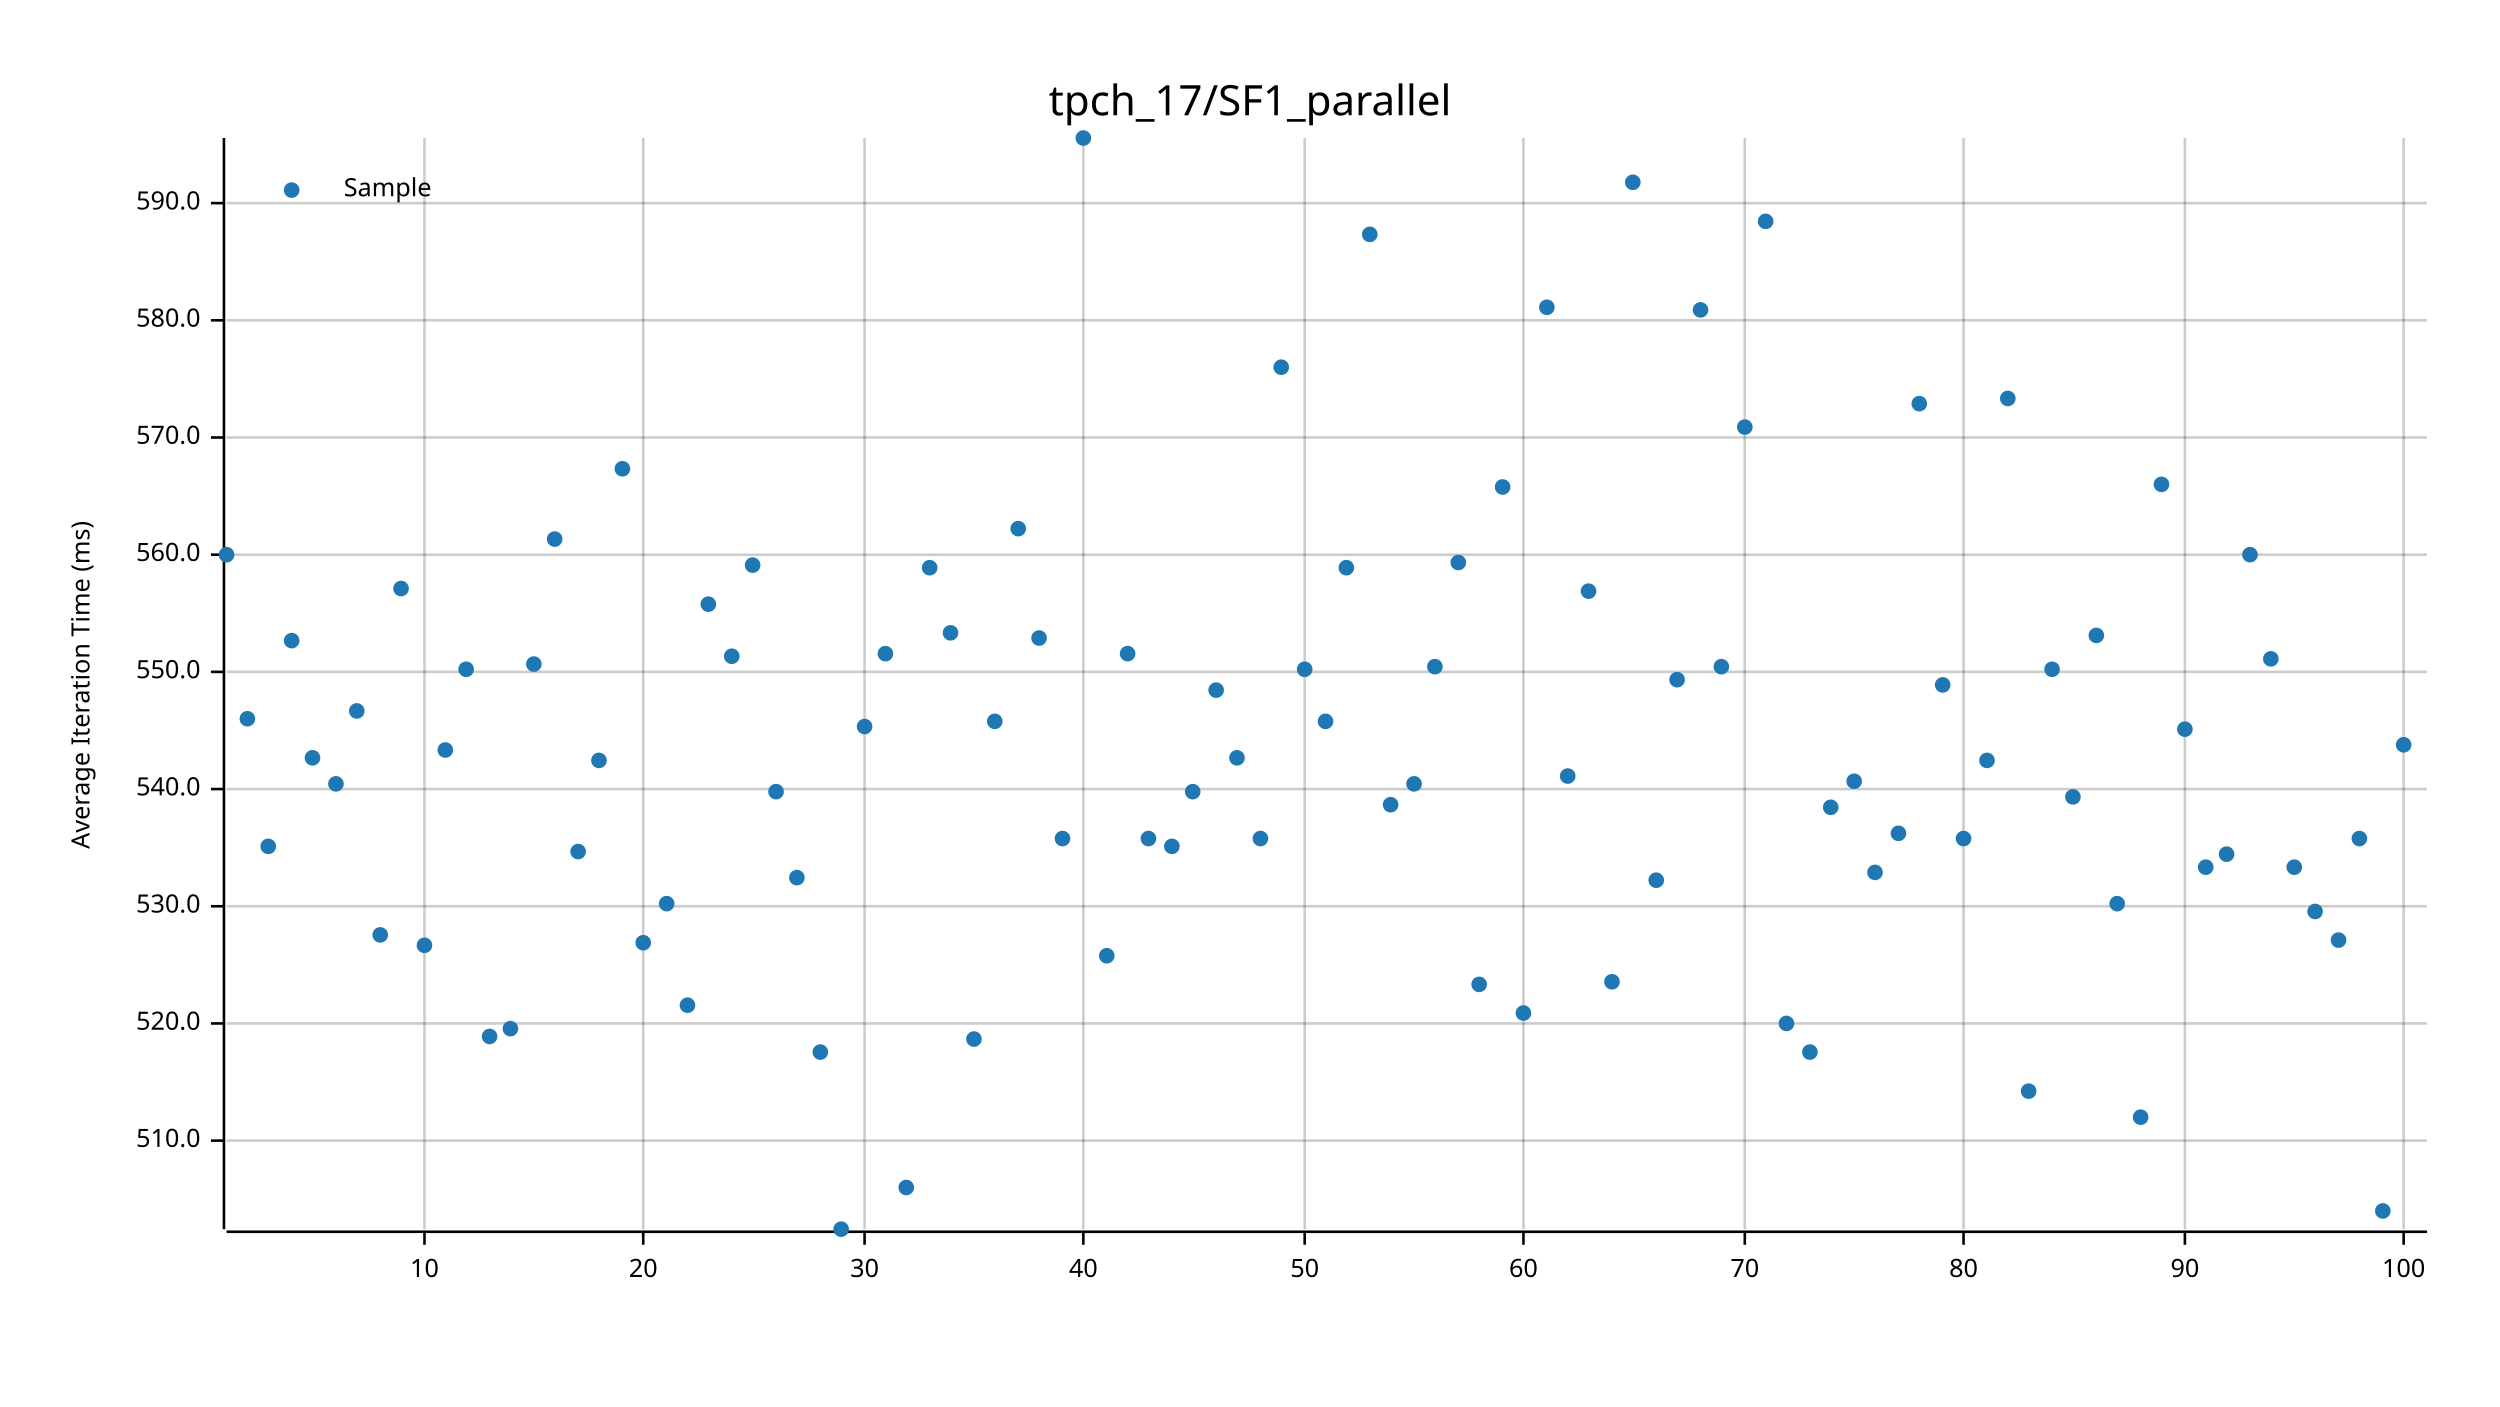
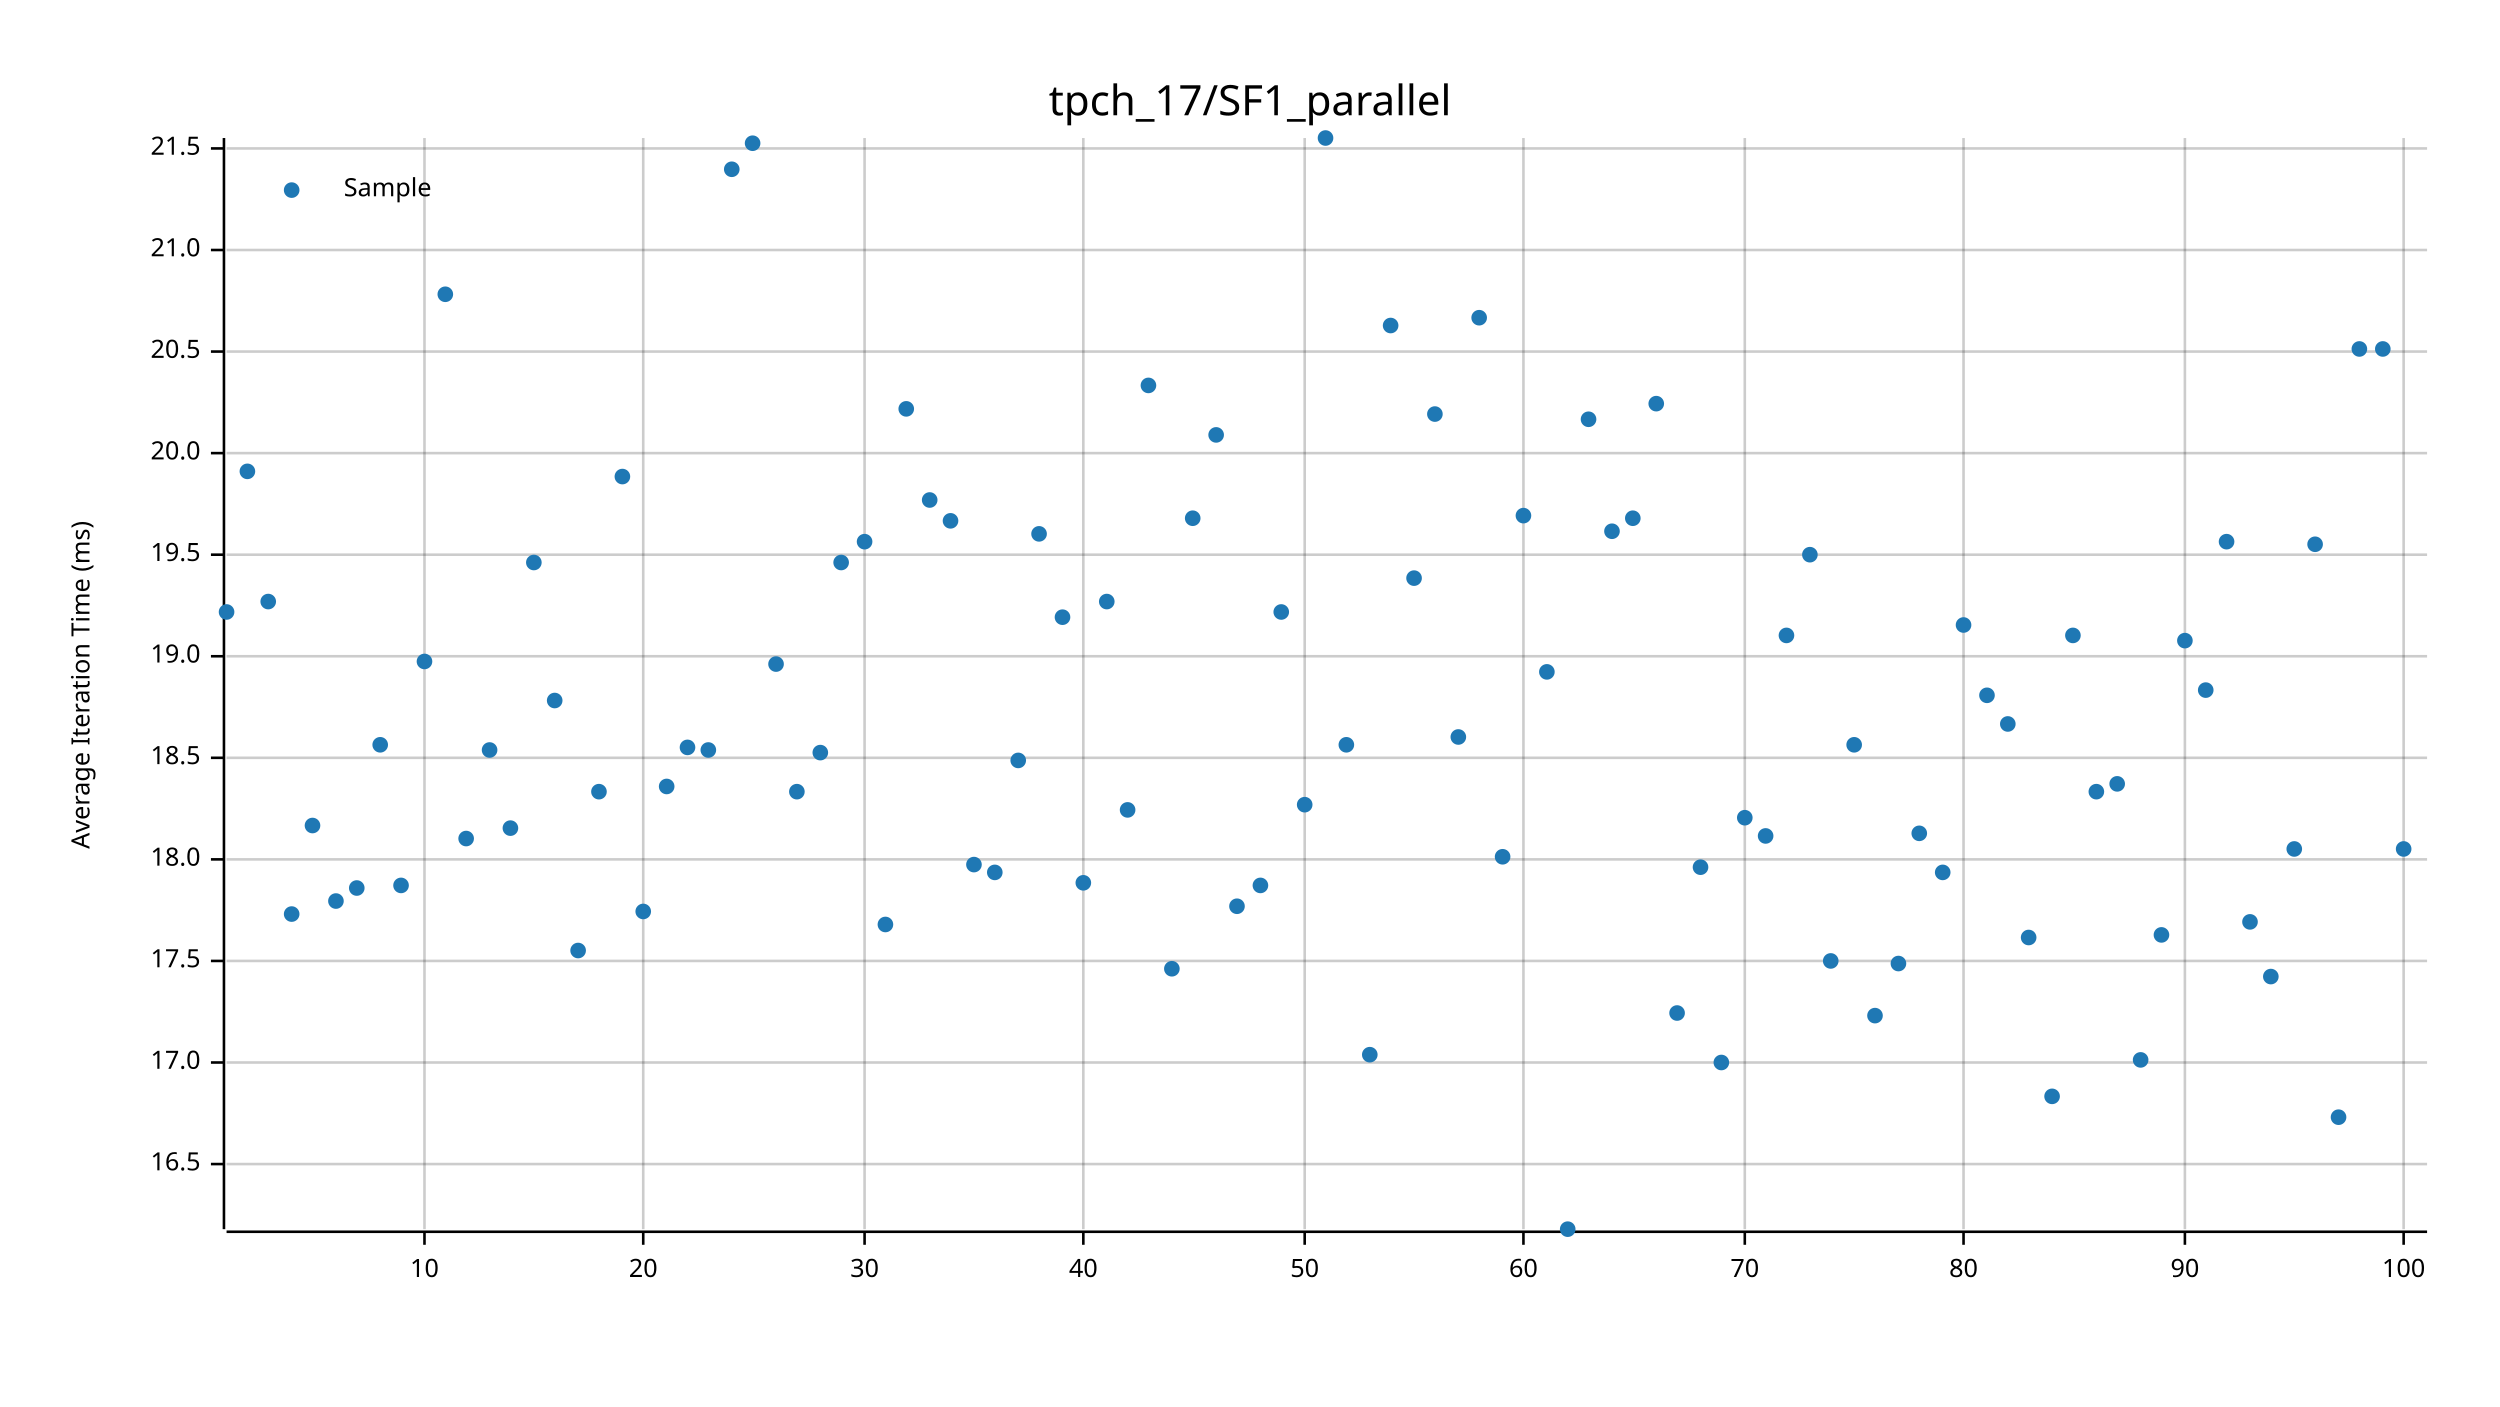
<svg xmlns="http://www.w3.org/2000/svg" width="960" height="540" viewBox="0 0 960 540">
  <text x="480" y="32" dy="0.76em" text-anchor="middle" font-family="sans-serif" font-size="16.129" opacity="1" fill="#000000">
tpch_17/SF1_parallel
</text>
  <text x="27" y="263" dy="0.76em" text-anchor="middle" font-family="sans-serif" font-size="9.677" opacity="1" fill="#000000" transform="rotate(270, 27, 263)">
Average Iteration Time (ms)
</text>
  <line opacity="0.2" stroke="#000000" stroke-width="1" x1="163" y1="472" x2="163" y2="53" />
  <line opacity="0.2" stroke="#000000" stroke-width="1" x1="247" y1="472" x2="247" y2="53" />
  <line opacity="0.2" stroke="#000000" stroke-width="1" x1="332" y1="472" x2="332" y2="53" />
  <line opacity="0.2" stroke="#000000" stroke-width="1" x1="416" y1="472" x2="416" y2="53" />
  <line opacity="0.2" stroke="#000000" stroke-width="1" x1="501" y1="472" x2="501" y2="53" />
  <line opacity="0.2" stroke="#000000" stroke-width="1" x1="585" y1="472" x2="585" y2="53" />
  <line opacity="0.2" stroke="#000000" stroke-width="1" x1="670" y1="472" x2="670" y2="53" />
  <line opacity="0.2" stroke="#000000" stroke-width="1" x1="754" y1="472" x2="754" y2="53" />
  <line opacity="0.2" stroke="#000000" stroke-width="1" x1="839" y1="472" x2="839" y2="53" />
  <line opacity="0.2" stroke="#000000" stroke-width="1" x1="923" y1="472" x2="923" y2="53" />
-   <line opacity="0.2" stroke="#000000" stroke-width="1" x1="87" y1="438" x2="932" y2="438" />
-   <line opacity="0.2" stroke="#000000" stroke-width="1" x1="87" y1="393" x2="932" y2="393" />
-   <line opacity="0.2" stroke="#000000" stroke-width="1" x1="87" y1="348" x2="932" y2="348" />
-   <line opacity="0.2" stroke="#000000" stroke-width="1" x1="87" y1="303" x2="932" y2="303" />
-   <line opacity="0.2" stroke="#000000" stroke-width="1" x1="87" y1="258" x2="932" y2="258" />
+   <line opacity="0.2" stroke="#000000" stroke-width="1" x1="87" y1="447" x2="932" y2="447" />
+   <line opacity="0.2" stroke="#000000" stroke-width="1" x1="87" y1="408" x2="932" y2="408" />
+   <line opacity="0.2" stroke="#000000" stroke-width="1" x1="87" y1="369" x2="932" y2="369" />
+   <line opacity="0.2" stroke="#000000" stroke-width="1" x1="87" y1="330" x2="932" y2="330" />
+   <line opacity="0.2" stroke="#000000" stroke-width="1" x1="87" y1="291" x2="932" y2="291" />
+   <line opacity="0.2" stroke="#000000" stroke-width="1" x1="87" y1="252" x2="932" y2="252" />
  <line opacity="0.2" stroke="#000000" stroke-width="1" x1="87" y1="213" x2="932" y2="213" />
-   <line opacity="0.2" stroke="#000000" stroke-width="1" x1="87" y1="168" x2="932" y2="168" />
-   <line opacity="0.2" stroke="#000000" stroke-width="1" x1="87" y1="123" x2="932" y2="123" />
-   <line opacity="0.2" stroke="#000000" stroke-width="1" x1="87" y1="78" x2="932" y2="78" />
+   <line opacity="0.2" stroke="#000000" stroke-width="1" x1="87" y1="174" x2="932" y2="174" />
+   <line opacity="0.2" stroke="#000000" stroke-width="1" x1="87" y1="135" x2="932" y2="135" />
+   <line opacity="0.2" stroke="#000000" stroke-width="1" x1="87" y1="96" x2="932" y2="96" />
+   <line opacity="0.2" stroke="#000000" stroke-width="1" x1="87" y1="57" x2="932" y2="57" />
  <polyline fill="none" opacity="1" stroke="#000000" stroke-width="1" points="86,53 86,472 " />
-   <text x="77" y="438" dy="0.5ex" text-anchor="end" font-family="sans-serif" font-size="9.677" opacity="1" fill="#000000">
- 510.0
- </text>
-   <polyline fill="none" opacity="1" stroke="#000000" stroke-width="1" points="81,438 86,438 " />
-   <text x="77" y="393" dy="0.5ex" text-anchor="end" font-family="sans-serif" font-size="9.677" opacity="1" fill="#000000">
- 520.0
- </text>
-   <polyline fill="none" opacity="1" stroke="#000000" stroke-width="1" points="81,393 86,393 " />
-   <text x="77" y="348" dy="0.5ex" text-anchor="end" font-family="sans-serif" font-size="9.677" opacity="1" fill="#000000">
- 530.0
- </text>
-   <polyline fill="none" opacity="1" stroke="#000000" stroke-width="1" points="81,348 86,348 " />
-   <text x="77" y="303" dy="0.5ex" text-anchor="end" font-family="sans-serif" font-size="9.677" opacity="1" fill="#000000">
- 540.0
- </text>
-   <polyline fill="none" opacity="1" stroke="#000000" stroke-width="1" points="81,303 86,303 " />
-   <text x="77" y="258" dy="0.5ex" text-anchor="end" font-family="sans-serif" font-size="9.677" opacity="1" fill="#000000">
- 550.0
- </text>
-   <polyline fill="none" opacity="1" stroke="#000000" stroke-width="1" points="81,258 86,258 " />
+   <text x="77" y="447" dy="0.5ex" text-anchor="end" font-family="sans-serif" font-size="9.677" opacity="1" fill="#000000">
+ 16.5
+ </text>
+   <polyline fill="none" opacity="1" stroke="#000000" stroke-width="1" points="81,447 86,447 " />
+   <text x="77" y="408" dy="0.5ex" text-anchor="end" font-family="sans-serif" font-size="9.677" opacity="1" fill="#000000">
+ 17.0
+ </text>
+   <polyline fill="none" opacity="1" stroke="#000000" stroke-width="1" points="81,408 86,408 " />
+   <text x="77" y="369" dy="0.5ex" text-anchor="end" font-family="sans-serif" font-size="9.677" opacity="1" fill="#000000">
+ 17.5
+ </text>
+   <polyline fill="none" opacity="1" stroke="#000000" stroke-width="1" points="81,369 86,369 " />
+   <text x="77" y="330" dy="0.5ex" text-anchor="end" font-family="sans-serif" font-size="9.677" opacity="1" fill="#000000">
+ 18.0
+ </text>
+   <polyline fill="none" opacity="1" stroke="#000000" stroke-width="1" points="81,330 86,330 " />
+   <text x="77" y="291" dy="0.5ex" text-anchor="end" font-family="sans-serif" font-size="9.677" opacity="1" fill="#000000">
+ 18.5
+ </text>
+   <polyline fill="none" opacity="1" stroke="#000000" stroke-width="1" points="81,291 86,291 " />
+   <text x="77" y="252" dy="0.5ex" text-anchor="end" font-family="sans-serif" font-size="9.677" opacity="1" fill="#000000">
+ 19.0
+ </text>
+   <polyline fill="none" opacity="1" stroke="#000000" stroke-width="1" points="81,252 86,252 " />
  <text x="77" y="213" dy="0.5ex" text-anchor="end" font-family="sans-serif" font-size="9.677" opacity="1" fill="#000000">
- 560.0
+ 19.5
</text>
  <polyline fill="none" opacity="1" stroke="#000000" stroke-width="1" points="81,213 86,213 " />
-   <text x="77" y="168" dy="0.5ex" text-anchor="end" font-family="sans-serif" font-size="9.677" opacity="1" fill="#000000">
- 570.0
- </text>
-   <polyline fill="none" opacity="1" stroke="#000000" stroke-width="1" points="81,168 86,168 " />
-   <text x="77" y="123" dy="0.5ex" text-anchor="end" font-family="sans-serif" font-size="9.677" opacity="1" fill="#000000">
- 580.0
- </text>
-   <polyline fill="none" opacity="1" stroke="#000000" stroke-width="1" points="81,123 86,123 " />
-   <text x="77" y="78" dy="0.5ex" text-anchor="end" font-family="sans-serif" font-size="9.677" opacity="1" fill="#000000">
- 590.0
- </text>
-   <polyline fill="none" opacity="1" stroke="#000000" stroke-width="1" points="81,78 86,78 " />
+   <text x="77" y="174" dy="0.5ex" text-anchor="end" font-family="sans-serif" font-size="9.677" opacity="1" fill="#000000">
+ 20.0
+ </text>
+   <polyline fill="none" opacity="1" stroke="#000000" stroke-width="1" points="81,174 86,174 " />
+   <text x="77" y="135" dy="0.5ex" text-anchor="end" font-family="sans-serif" font-size="9.677" opacity="1" fill="#000000">
+ 20.5
+ </text>
+   <polyline fill="none" opacity="1" stroke="#000000" stroke-width="1" points="81,135 86,135 " />
+   <text x="77" y="96" dy="0.5ex" text-anchor="end" font-family="sans-serif" font-size="9.677" opacity="1" fill="#000000">
+ 21.0
+ </text>
+   <polyline fill="none" opacity="1" stroke="#000000" stroke-width="1" points="81,96 86,96 " />
+   <text x="77" y="57" dy="0.5ex" text-anchor="end" font-family="sans-serif" font-size="9.677" opacity="1" fill="#000000">
+ 21.5
+ </text>
+   <polyline fill="none" opacity="1" stroke="#000000" stroke-width="1" points="81,57 86,57 " />
  <polyline fill="none" opacity="1" stroke="#000000" stroke-width="1" points="87,473 932,473 " />
  <text x="163" y="483" dy="0.76em" text-anchor="middle" font-family="sans-serif" font-size="9.677" opacity="1" fill="#000000">
10
</text>
  <polyline fill="none" opacity="1" stroke="#000000" stroke-width="1" points="163,473 163,478 " />
  <text x="247" y="483" dy="0.76em" text-anchor="middle" font-family="sans-serif" font-size="9.677" opacity="1" fill="#000000">
20
</text>
  <polyline fill="none" opacity="1" stroke="#000000" stroke-width="1" points="247,473 247,478 " />
  <text x="332" y="483" dy="0.76em" text-anchor="middle" font-family="sans-serif" font-size="9.677" opacity="1" fill="#000000">
30
</text>
  <polyline fill="none" opacity="1" stroke="#000000" stroke-width="1" points="332,473 332,478 " />
  <text x="416" y="483" dy="0.76em" text-anchor="middle" font-family="sans-serif" font-size="9.677" opacity="1" fill="#000000">
40
</text>
  <polyline fill="none" opacity="1" stroke="#000000" stroke-width="1" points="416,473 416,478 " />
  <text x="501" y="483" dy="0.76em" text-anchor="middle" font-family="sans-serif" font-size="9.677" opacity="1" fill="#000000">
50
</text>
  <polyline fill="none" opacity="1" stroke="#000000" stroke-width="1" points="501,473 501,478 " />
  <text x="585" y="483" dy="0.76em" text-anchor="middle" font-family="sans-serif" font-size="9.677" opacity="1" fill="#000000">
60
</text>
  <polyline fill="none" opacity="1" stroke="#000000" stroke-width="1" points="585,473 585,478 " />
  <text x="670" y="483" dy="0.76em" text-anchor="middle" font-family="sans-serif" font-size="9.677" opacity="1" fill="#000000">
70
</text>
  <polyline fill="none" opacity="1" stroke="#000000" stroke-width="1" points="670,473 670,478 " />
  <text x="754" y="483" dy="0.76em" text-anchor="middle" font-family="sans-serif" font-size="9.677" opacity="1" fill="#000000">
80
</text>
  <polyline fill="none" opacity="1" stroke="#000000" stroke-width="1" points="754,473 754,478 " />
  <text x="839" y="483" dy="0.76em" text-anchor="middle" font-family="sans-serif" font-size="9.677" opacity="1" fill="#000000">
90
</text>
  <polyline fill="none" opacity="1" stroke="#000000" stroke-width="1" points="839,473 839,478 " />
  <text x="923" y="483" dy="0.76em" text-anchor="middle" font-family="sans-serif" font-size="9.677" opacity="1" fill="#000000">
100
</text>
  <polyline fill="none" opacity="1" stroke="#000000" stroke-width="1" points="923,473 923,478 " />
-   <circle cx="87" cy="213" r="3" opacity="1" fill="#1F78B4" stroke="none" stroke-width="1" />
-   <circle cx="95" cy="276" r="3" opacity="1" fill="#1F78B4" stroke="none" stroke-width="1" />
-   <circle cx="103" cy="325" r="3" opacity="1" fill="#1F78B4" stroke="none" stroke-width="1" />
-   <circle cx="112" cy="246" r="3" opacity="1" fill="#1F78B4" stroke="none" stroke-width="1" />
-   <circle cx="120" cy="291" r="3" opacity="1" fill="#1F78B4" stroke="none" stroke-width="1" />
-   <circle cx="129" cy="301" r="3" opacity="1" fill="#1F78B4" stroke="none" stroke-width="1" />
-   <circle cx="137" cy="273" r="3" opacity="1" fill="#1F78B4" stroke="none" stroke-width="1" />
-   <circle cx="146" cy="359" r="3" opacity="1" fill="#1F78B4" stroke="none" stroke-width="1" />
-   <circle cx="154" cy="226" r="3" opacity="1" fill="#1F78B4" stroke="none" stroke-width="1" />
-   <circle cx="163" cy="363" r="3" opacity="1" fill="#1F78B4" stroke="none" stroke-width="1" />
-   <circle cx="171" cy="288" r="3" opacity="1" fill="#1F78B4" stroke="none" stroke-width="1" />
-   <circle cx="179" cy="257" r="3" opacity="1" fill="#1F78B4" stroke="none" stroke-width="1" />
-   <circle cx="188" cy="398" r="3" opacity="1" fill="#1F78B4" stroke="none" stroke-width="1" />
-   <circle cx="196" cy="395" r="3" opacity="1" fill="#1F78B4" stroke="none" stroke-width="1" />
-   <circle cx="205" cy="255" r="3" opacity="1" fill="#1F78B4" stroke="none" stroke-width="1" />
-   <circle cx="213" cy="207" r="3" opacity="1" fill="#1F78B4" stroke="none" stroke-width="1" />
-   <circle cx="222" cy="327" r="3" opacity="1" fill="#1F78B4" stroke="none" stroke-width="1" />
-   <circle cx="230" cy="292" r="3" opacity="1" fill="#1F78B4" stroke="none" stroke-width="1" />
-   <circle cx="239" cy="180" r="3" opacity="1" fill="#1F78B4" stroke="none" stroke-width="1" />
-   <circle cx="247" cy="362" r="3" opacity="1" fill="#1F78B4" stroke="none" stroke-width="1" />
-   <circle cx="256" cy="347" r="3" opacity="1" fill="#1F78B4" stroke="none" stroke-width="1" />
-   <circle cx="264" cy="386" r="3" opacity="1" fill="#1F78B4" stroke="none" stroke-width="1" />
-   <circle cx="272" cy="232" r="3" opacity="1" fill="#1F78B4" stroke="none" stroke-width="1" />
-   <circle cx="281" cy="252" r="3" opacity="1" fill="#1F78B4" stroke="none" stroke-width="1" />
-   <circle cx="289" cy="217" r="3" opacity="1" fill="#1F78B4" stroke="none" stroke-width="1" />
-   <circle cx="298" cy="304" r="3" opacity="1" fill="#1F78B4" stroke="none" stroke-width="1" />
-   <circle cx="306" cy="337" r="3" opacity="1" fill="#1F78B4" stroke="none" stroke-width="1" />
-   <circle cx="315" cy="404" r="3" opacity="1" fill="#1F78B4" stroke="none" stroke-width="1" />
-   <circle cx="323" cy="472" r="3" opacity="1" fill="#1F78B4" stroke="none" stroke-width="1" />
-   <circle cx="332" cy="279" r="3" opacity="1" fill="#1F78B4" stroke="none" stroke-width="1" />
-   <circle cx="340" cy="251" r="3" opacity="1" fill="#1F78B4" stroke="none" stroke-width="1" />
-   <circle cx="348" cy="456" r="3" opacity="1" fill="#1F78B4" stroke="none" stroke-width="1" />
-   <circle cx="357" cy="218" r="3" opacity="1" fill="#1F78B4" stroke="none" stroke-width="1" />
-   <circle cx="365" cy="243" r="3" opacity="1" fill="#1F78B4" stroke="none" stroke-width="1" />
-   <circle cx="374" cy="399" r="3" opacity="1" fill="#1F78B4" stroke="none" stroke-width="1" />
-   <circle cx="382" cy="277" r="3" opacity="1" fill="#1F78B4" stroke="none" stroke-width="1" />
-   <circle cx="391" cy="203" r="3" opacity="1" fill="#1F78B4" stroke="none" stroke-width="1" />
-   <circle cx="399" cy="245" r="3" opacity="1" fill="#1F78B4" stroke="none" stroke-width="1" />
-   <circle cx="408" cy="322" r="3" opacity="1" fill="#1F78B4" stroke="none" stroke-width="1" />
-   <circle cx="416" cy="53" r="3" opacity="1" fill="#1F78B4" stroke="none" stroke-width="1" />
-   <circle cx="425" cy="367" r="3" opacity="1" fill="#1F78B4" stroke="none" stroke-width="1" />
-   <circle cx="433" cy="251" r="3" opacity="1" fill="#1F78B4" stroke="none" stroke-width="1" />
-   <circle cx="441" cy="322" r="3" opacity="1" fill="#1F78B4" stroke="none" stroke-width="1" />
-   <circle cx="450" cy="325" r="3" opacity="1" fill="#1F78B4" stroke="none" stroke-width="1" />
-   <circle cx="458" cy="304" r="3" opacity="1" fill="#1F78B4" stroke="none" stroke-width="1" />
-   <circle cx="467" cy="265" r="3" opacity="1" fill="#1F78B4" stroke="none" stroke-width="1" />
-   <circle cx="475" cy="291" r="3" opacity="1" fill="#1F78B4" stroke="none" stroke-width="1" />
-   <circle cx="484" cy="322" r="3" opacity="1" fill="#1F78B4" stroke="none" stroke-width="1" />
-   <circle cx="492" cy="141" r="3" opacity="1" fill="#1F78B4" stroke="none" stroke-width="1" />
-   <circle cx="501" cy="257" r="3" opacity="1" fill="#1F78B4" stroke="none" stroke-width="1" />
-   <circle cx="509" cy="277" r="3" opacity="1" fill="#1F78B4" stroke="none" stroke-width="1" />
-   <circle cx="517" cy="218" r="3" opacity="1" fill="#1F78B4" stroke="none" stroke-width="1" />
-   <circle cx="526" cy="90" r="3" opacity="1" fill="#1F78B4" stroke="none" stroke-width="1" />
-   <circle cx="534" cy="309" r="3" opacity="1" fill="#1F78B4" stroke="none" stroke-width="1" />
-   <circle cx="543" cy="301" r="3" opacity="1" fill="#1F78B4" stroke="none" stroke-width="1" />
-   <circle cx="551" cy="256" r="3" opacity="1" fill="#1F78B4" stroke="none" stroke-width="1" />
-   <circle cx="560" cy="216" r="3" opacity="1" fill="#1F78B4" stroke="none" stroke-width="1" />
-   <circle cx="568" cy="378" r="3" opacity="1" fill="#1F78B4" stroke="none" stroke-width="1" />
-   <circle cx="577" cy="187" r="3" opacity="1" fill="#1F78B4" stroke="none" stroke-width="1" />
-   <circle cx="585" cy="389" r="3" opacity="1" fill="#1F78B4" stroke="none" stroke-width="1" />
-   <circle cx="594" cy="118" r="3" opacity="1" fill="#1F78B4" stroke="none" stroke-width="1" />
-   <circle cx="602" cy="298" r="3" opacity="1" fill="#1F78B4" stroke="none" stroke-width="1" />
-   <circle cx="610" cy="227" r="3" opacity="1" fill="#1F78B4" stroke="none" stroke-width="1" />
-   <circle cx="619" cy="377" r="3" opacity="1" fill="#1F78B4" stroke="none" stroke-width="1" />
-   <circle cx="627" cy="70" r="3" opacity="1" fill="#1F78B4" stroke="none" stroke-width="1" />
-   <circle cx="636" cy="338" r="3" opacity="1" fill="#1F78B4" stroke="none" stroke-width="1" />
-   <circle cx="644" cy="261" r="3" opacity="1" fill="#1F78B4" stroke="none" stroke-width="1" />
-   <circle cx="653" cy="119" r="3" opacity="1" fill="#1F78B4" stroke="none" stroke-width="1" />
-   <circle cx="661" cy="256" r="3" opacity="1" fill="#1F78B4" stroke="none" stroke-width="1" />
-   <circle cx="670" cy="164" r="3" opacity="1" fill="#1F78B4" stroke="none" stroke-width="1" />
-   <circle cx="678" cy="85" r="3" opacity="1" fill="#1F78B4" stroke="none" stroke-width="1" />
-   <circle cx="686" cy="393" r="3" opacity="1" fill="#1F78B4" stroke="none" stroke-width="1" />
-   <circle cx="695" cy="404" r="3" opacity="1" fill="#1F78B4" stroke="none" stroke-width="1" />
-   <circle cx="703" cy="310" r="3" opacity="1" fill="#1F78B4" stroke="none" stroke-width="1" />
-   <circle cx="712" cy="300" r="3" opacity="1" fill="#1F78B4" stroke="none" stroke-width="1" />
-   <circle cx="720" cy="335" r="3" opacity="1" fill="#1F78B4" stroke="none" stroke-width="1" />
-   <circle cx="729" cy="320" r="3" opacity="1" fill="#1F78B4" stroke="none" stroke-width="1" />
-   <circle cx="737" cy="155" r="3" opacity="1" fill="#1F78B4" stroke="none" stroke-width="1" />
-   <circle cx="746" cy="263" r="3" opacity="1" fill="#1F78B4" stroke="none" stroke-width="1" />
-   <circle cx="754" cy="322" r="3" opacity="1" fill="#1F78B4" stroke="none" stroke-width="1" />
-   <circle cx="763" cy="292" r="3" opacity="1" fill="#1F78B4" stroke="none" stroke-width="1" />
-   <circle cx="771" cy="153" r="3" opacity="1" fill="#1F78B4" stroke="none" stroke-width="1" />
-   <circle cx="779" cy="419" r="3" opacity="1" fill="#1F78B4" stroke="none" stroke-width="1" />
-   <circle cx="788" cy="257" r="3" opacity="1" fill="#1F78B4" stroke="none" stroke-width="1" />
-   <circle cx="796" cy="306" r="3" opacity="1" fill="#1F78B4" stroke="none" stroke-width="1" />
-   <circle cx="805" cy="244" r="3" opacity="1" fill="#1F78B4" stroke="none" stroke-width="1" />
-   <circle cx="813" cy="347" r="3" opacity="1" fill="#1F78B4" stroke="none" stroke-width="1" />
-   <circle cx="822" cy="429" r="3" opacity="1" fill="#1F78B4" stroke="none" stroke-width="1" />
-   <circle cx="830" cy="186" r="3" opacity="1" fill="#1F78B4" stroke="none" stroke-width="1" />
-   <circle cx="839" cy="280" r="3" opacity="1" fill="#1F78B4" stroke="none" stroke-width="1" />
-   <circle cx="847" cy="333" r="3" opacity="1" fill="#1F78B4" stroke="none" stroke-width="1" />
-   <circle cx="855" cy="328" r="3" opacity="1" fill="#1F78B4" stroke="none" stroke-width="1" />
-   <circle cx="864" cy="213" r="3" opacity="1" fill="#1F78B4" stroke="none" stroke-width="1" />
-   <circle cx="872" cy="253" r="3" opacity="1" fill="#1F78B4" stroke="none" stroke-width="1" />
-   <circle cx="881" cy="333" r="3" opacity="1" fill="#1F78B4" stroke="none" stroke-width="1" />
-   <circle cx="889" cy="350" r="3" opacity="1" fill="#1F78B4" stroke="none" stroke-width="1" />
-   <circle cx="898" cy="361" r="3" opacity="1" fill="#1F78B4" stroke="none" stroke-width="1" />
-   <circle cx="906" cy="322" r="3" opacity="1" fill="#1F78B4" stroke="none" stroke-width="1" />
-   <circle cx="915" cy="465" r="3" opacity="1" fill="#1F78B4" stroke="none" stroke-width="1" />
-   <circle cx="923" cy="286" r="3" opacity="1" fill="#1F78B4" stroke="none" stroke-width="1" />
+   <circle cx="87" cy="235" r="3" opacity="1" fill="#1F78B4" stroke="none" stroke-width="1" />
+   <circle cx="95" cy="181" r="3" opacity="1" fill="#1F78B4" stroke="none" stroke-width="1" />
+   <circle cx="103" cy="231" r="3" opacity="1" fill="#1F78B4" stroke="none" stroke-width="1" />
+   <circle cx="112" cy="351" r="3" opacity="1" fill="#1F78B4" stroke="none" stroke-width="1" />
+   <circle cx="120" cy="317" r="3" opacity="1" fill="#1F78B4" stroke="none" stroke-width="1" />
+   <circle cx="129" cy="346" r="3" opacity="1" fill="#1F78B4" stroke="none" stroke-width="1" />
+   <circle cx="137" cy="341" r="3" opacity="1" fill="#1F78B4" stroke="none" stroke-width="1" />
+   <circle cx="146" cy="286" r="3" opacity="1" fill="#1F78B4" stroke="none" stroke-width="1" />
+   <circle cx="154" cy="340" r="3" opacity="1" fill="#1F78B4" stroke="none" stroke-width="1" />
+   <circle cx="163" cy="254" r="3" opacity="1" fill="#1F78B4" stroke="none" stroke-width="1" />
+   <circle cx="171" cy="113" r="3" opacity="1" fill="#1F78B4" stroke="none" stroke-width="1" />
+   <circle cx="179" cy="322" r="3" opacity="1" fill="#1F78B4" stroke="none" stroke-width="1" />
+   <circle cx="188" cy="288" r="3" opacity="1" fill="#1F78B4" stroke="none" stroke-width="1" />
+   <circle cx="196" cy="318" r="3" opacity="1" fill="#1F78B4" stroke="none" stroke-width="1" />
+   <circle cx="205" cy="216" r="3" opacity="1" fill="#1F78B4" stroke="none" stroke-width="1" />
+   <circle cx="213" cy="269" r="3" opacity="1" fill="#1F78B4" stroke="none" stroke-width="1" />
+   <circle cx="222" cy="365" r="3" opacity="1" fill="#1F78B4" stroke="none" stroke-width="1" />
+   <circle cx="230" cy="304" r="3" opacity="1" fill="#1F78B4" stroke="none" stroke-width="1" />
+   <circle cx="239" cy="183" r="3" opacity="1" fill="#1F78B4" stroke="none" stroke-width="1" />
+   <circle cx="247" cy="350" r="3" opacity="1" fill="#1F78B4" stroke="none" stroke-width="1" />
+   <circle cx="256" cy="302" r="3" opacity="1" fill="#1F78B4" stroke="none" stroke-width="1" />
+   <circle cx="264" cy="287" r="3" opacity="1" fill="#1F78B4" stroke="none" stroke-width="1" />
+   <circle cx="272" cy="288" r="3" opacity="1" fill="#1F78B4" stroke="none" stroke-width="1" />
+   <circle cx="281" cy="65" r="3" opacity="1" fill="#1F78B4" stroke="none" stroke-width="1" />
+   <circle cx="289" cy="55" r="3" opacity="1" fill="#1F78B4" stroke="none" stroke-width="1" />
+   <circle cx="298" cy="255" r="3" opacity="1" fill="#1F78B4" stroke="none" stroke-width="1" />
+   <circle cx="306" cy="304" r="3" opacity="1" fill="#1F78B4" stroke="none" stroke-width="1" />
+   <circle cx="315" cy="289" r="3" opacity="1" fill="#1F78B4" stroke="none" stroke-width="1" />
+   <circle cx="323" cy="216" r="3" opacity="1" fill="#1F78B4" stroke="none" stroke-width="1" />
+   <circle cx="332" cy="208" r="3" opacity="1" fill="#1F78B4" stroke="none" stroke-width="1" />
+   <circle cx="340" cy="355" r="3" opacity="1" fill="#1F78B4" stroke="none" stroke-width="1" />
+   <circle cx="348" cy="157" r="3" opacity="1" fill="#1F78B4" stroke="none" stroke-width="1" />
+   <circle cx="357" cy="192" r="3" opacity="1" fill="#1F78B4" stroke="none" stroke-width="1" />
+   <circle cx="365" cy="200" r="3" opacity="1" fill="#1F78B4" stroke="none" stroke-width="1" />
+   <circle cx="374" cy="332" r="3" opacity="1" fill="#1F78B4" stroke="none" stroke-width="1" />
+   <circle cx="382" cy="335" r="3" opacity="1" fill="#1F78B4" stroke="none" stroke-width="1" />
+   <circle cx="391" cy="292" r="3" opacity="1" fill="#1F78B4" stroke="none" stroke-width="1" />
+   <circle cx="399" cy="205" r="3" opacity="1" fill="#1F78B4" stroke="none" stroke-width="1" />
+   <circle cx="408" cy="237" r="3" opacity="1" fill="#1F78B4" stroke="none" stroke-width="1" />
+   <circle cx="416" cy="339" r="3" opacity="1" fill="#1F78B4" stroke="none" stroke-width="1" />
+   <circle cx="425" cy="231" r="3" opacity="1" fill="#1F78B4" stroke="none" stroke-width="1" />
+   <circle cx="433" cy="311" r="3" opacity="1" fill="#1F78B4" stroke="none" stroke-width="1" />
+   <circle cx="441" cy="148" r="3" opacity="1" fill="#1F78B4" stroke="none" stroke-width="1" />
+   <circle cx="450" cy="372" r="3" opacity="1" fill="#1F78B4" stroke="none" stroke-width="1" />
+   <circle cx="458" cy="199" r="3" opacity="1" fill="#1F78B4" stroke="none" stroke-width="1" />
+   <circle cx="467" cy="167" r="3" opacity="1" fill="#1F78B4" stroke="none" stroke-width="1" />
+   <circle cx="475" cy="348" r="3" opacity="1" fill="#1F78B4" stroke="none" stroke-width="1" />
+   <circle cx="484" cy="340" r="3" opacity="1" fill="#1F78B4" stroke="none" stroke-width="1" />
+   <circle cx="492" cy="235" r="3" opacity="1" fill="#1F78B4" stroke="none" stroke-width="1" />
+   <circle cx="501" cy="309" r="3" opacity="1" fill="#1F78B4" stroke="none" stroke-width="1" />
+   <circle cx="509" cy="53" r="3" opacity="1" fill="#1F78B4" stroke="none" stroke-width="1" />
+   <circle cx="517" cy="286" r="3" opacity="1" fill="#1F78B4" stroke="none" stroke-width="1" />
+   <circle cx="526" cy="405" r="3" opacity="1" fill="#1F78B4" stroke="none" stroke-width="1" />
+   <circle cx="534" cy="125" r="3" opacity="1" fill="#1F78B4" stroke="none" stroke-width="1" />
+   <circle cx="543" cy="222" r="3" opacity="1" fill="#1F78B4" stroke="none" stroke-width="1" />
+   <circle cx="551" cy="159" r="3" opacity="1" fill="#1F78B4" stroke="none" stroke-width="1" />
+   <circle cx="560" cy="283" r="3" opacity="1" fill="#1F78B4" stroke="none" stroke-width="1" />
+   <circle cx="568" cy="122" r="3" opacity="1" fill="#1F78B4" stroke="none" stroke-width="1" />
+   <circle cx="577" cy="329" r="3" opacity="1" fill="#1F78B4" stroke="none" stroke-width="1" />
+   <circle cx="585" cy="198" r="3" opacity="1" fill="#1F78B4" stroke="none" stroke-width="1" />
+   <circle cx="594" cy="258" r="3" opacity="1" fill="#1F78B4" stroke="none" stroke-width="1" />
+   <circle cx="602" cy="472" r="3" opacity="1" fill="#1F78B4" stroke="none" stroke-width="1" />
+   <circle cx="610" cy="161" r="3" opacity="1" fill="#1F78B4" stroke="none" stroke-width="1" />
+   <circle cx="619" cy="204" r="3" opacity="1" fill="#1F78B4" stroke="none" stroke-width="1" />
+   <circle cx="627" cy="199" r="3" opacity="1" fill="#1F78B4" stroke="none" stroke-width="1" />
+   <circle cx="636" cy="155" r="3" opacity="1" fill="#1F78B4" stroke="none" stroke-width="1" />
+   <circle cx="644" cy="389" r="3" opacity="1" fill="#1F78B4" stroke="none" stroke-width="1" />
+   <circle cx="653" cy="333" r="3" opacity="1" fill="#1F78B4" stroke="none" stroke-width="1" />
+   <circle cx="661" cy="408" r="3" opacity="1" fill="#1F78B4" stroke="none" stroke-width="1" />
+   <circle cx="670" cy="314" r="3" opacity="1" fill="#1F78B4" stroke="none" stroke-width="1" />
+   <circle cx="678" cy="321" r="3" opacity="1" fill="#1F78B4" stroke="none" stroke-width="1" />
+   <circle cx="686" cy="244" r="3" opacity="1" fill="#1F78B4" stroke="none" stroke-width="1" />
+   <circle cx="695" cy="213" r="3" opacity="1" fill="#1F78B4" stroke="none" stroke-width="1" />
+   <circle cx="703" cy="369" r="3" opacity="1" fill="#1F78B4" stroke="none" stroke-width="1" />
+   <circle cx="712" cy="286" r="3" opacity="1" fill="#1F78B4" stroke="none" stroke-width="1" />
+   <circle cx="720" cy="390" r="3" opacity="1" fill="#1F78B4" stroke="none" stroke-width="1" />
+   <circle cx="729" cy="370" r="3" opacity="1" fill="#1F78B4" stroke="none" stroke-width="1" />
+   <circle cx="737" cy="320" r="3" opacity="1" fill="#1F78B4" stroke="none" stroke-width="1" />
+   <circle cx="746" cy="335" r="3" opacity="1" fill="#1F78B4" stroke="none" stroke-width="1" />
+   <circle cx="754" cy="240" r="3" opacity="1" fill="#1F78B4" stroke="none" stroke-width="1" />
+   <circle cx="763" cy="267" r="3" opacity="1" fill="#1F78B4" stroke="none" stroke-width="1" />
+   <circle cx="771" cy="278" r="3" opacity="1" fill="#1F78B4" stroke="none" stroke-width="1" />
+   <circle cx="779" cy="360" r="3" opacity="1" fill="#1F78B4" stroke="none" stroke-width="1" />
+   <circle cx="788" cy="421" r="3" opacity="1" fill="#1F78B4" stroke="none" stroke-width="1" />
+   <circle cx="796" cy="244" r="3" opacity="1" fill="#1F78B4" stroke="none" stroke-width="1" />
+   <circle cx="805" cy="304" r="3" opacity="1" fill="#1F78B4" stroke="none" stroke-width="1" />
+   <circle cx="813" cy="301" r="3" opacity="1" fill="#1F78B4" stroke="none" stroke-width="1" />
+   <circle cx="822" cy="407" r="3" opacity="1" fill="#1F78B4" stroke="none" stroke-width="1" />
+   <circle cx="830" cy="359" r="3" opacity="1" fill="#1F78B4" stroke="none" stroke-width="1" />
+   <circle cx="839" cy="246" r="3" opacity="1" fill="#1F78B4" stroke="none" stroke-width="1" />
+   <circle cx="847" cy="265" r="3" opacity="1" fill="#1F78B4" stroke="none" stroke-width="1" />
+   <circle cx="855" cy="208" r="3" opacity="1" fill="#1F78B4" stroke="none" stroke-width="1" />
+   <circle cx="864" cy="354" r="3" opacity="1" fill="#1F78B4" stroke="none" stroke-width="1" />
+   <circle cx="872" cy="375" r="3" opacity="1" fill="#1F78B4" stroke="none" stroke-width="1" />
+   <circle cx="881" cy="326" r="3" opacity="1" fill="#1F78B4" stroke="none" stroke-width="1" />
+   <circle cx="889" cy="209" r="3" opacity="1" fill="#1F78B4" stroke="none" stroke-width="1" />
+   <circle cx="898" cy="429" r="3" opacity="1" fill="#1F78B4" stroke="none" stroke-width="1" />
+   <circle cx="906" cy="134" r="3" opacity="1" fill="#1F78B4" stroke="none" stroke-width="1" />
+   <circle cx="915" cy="134" r="3" opacity="1" fill="#1F78B4" stroke="none" stroke-width="1" />
+   <circle cx="923" cy="326" r="3" opacity="1" fill="#1F78B4" stroke="none" stroke-width="1" />
  <text x="132" y="68" dy="0.76em" text-anchor="start" font-family="sans-serif" font-size="9.677" opacity="1" fill="#000000">
Sample
</text>
  <circle cx="112" cy="73" r="3" opacity="1" fill="#1F78B4" stroke="none" stroke-width="1" />
</svg>
